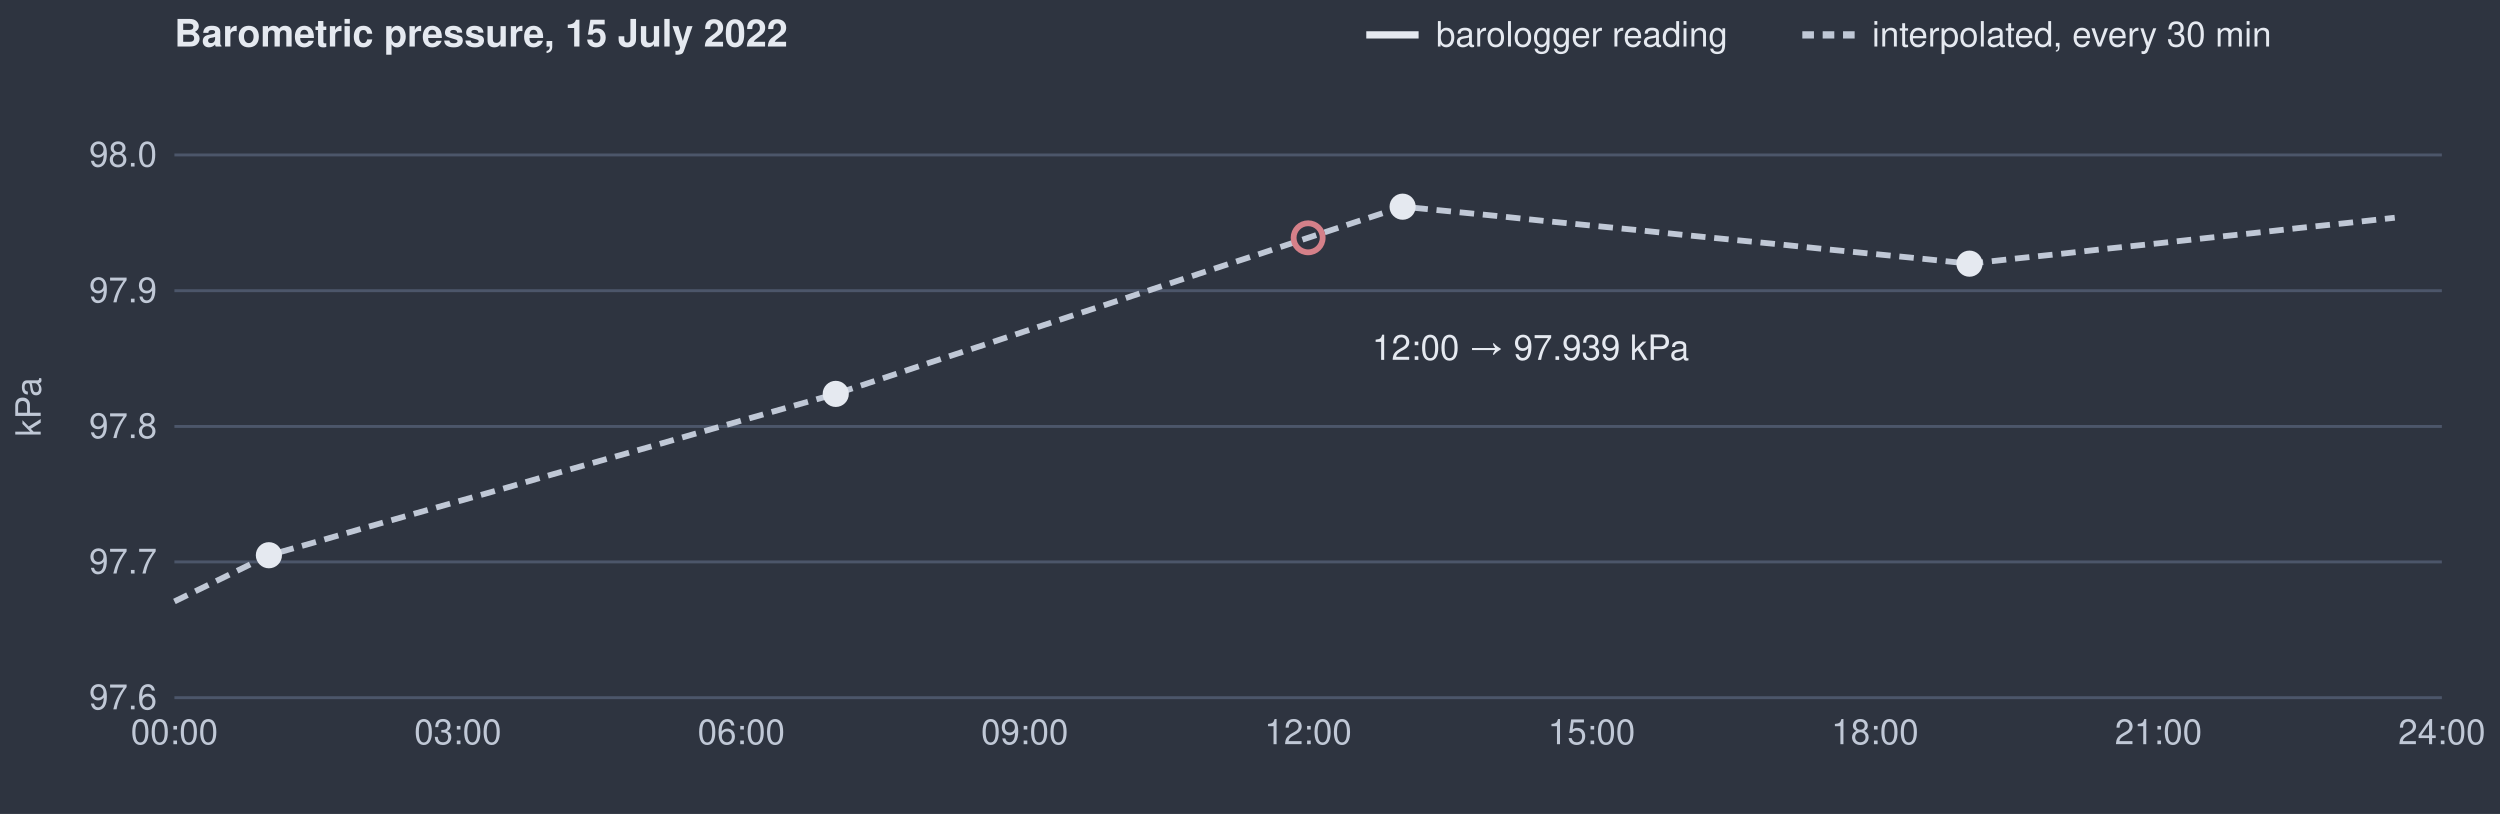
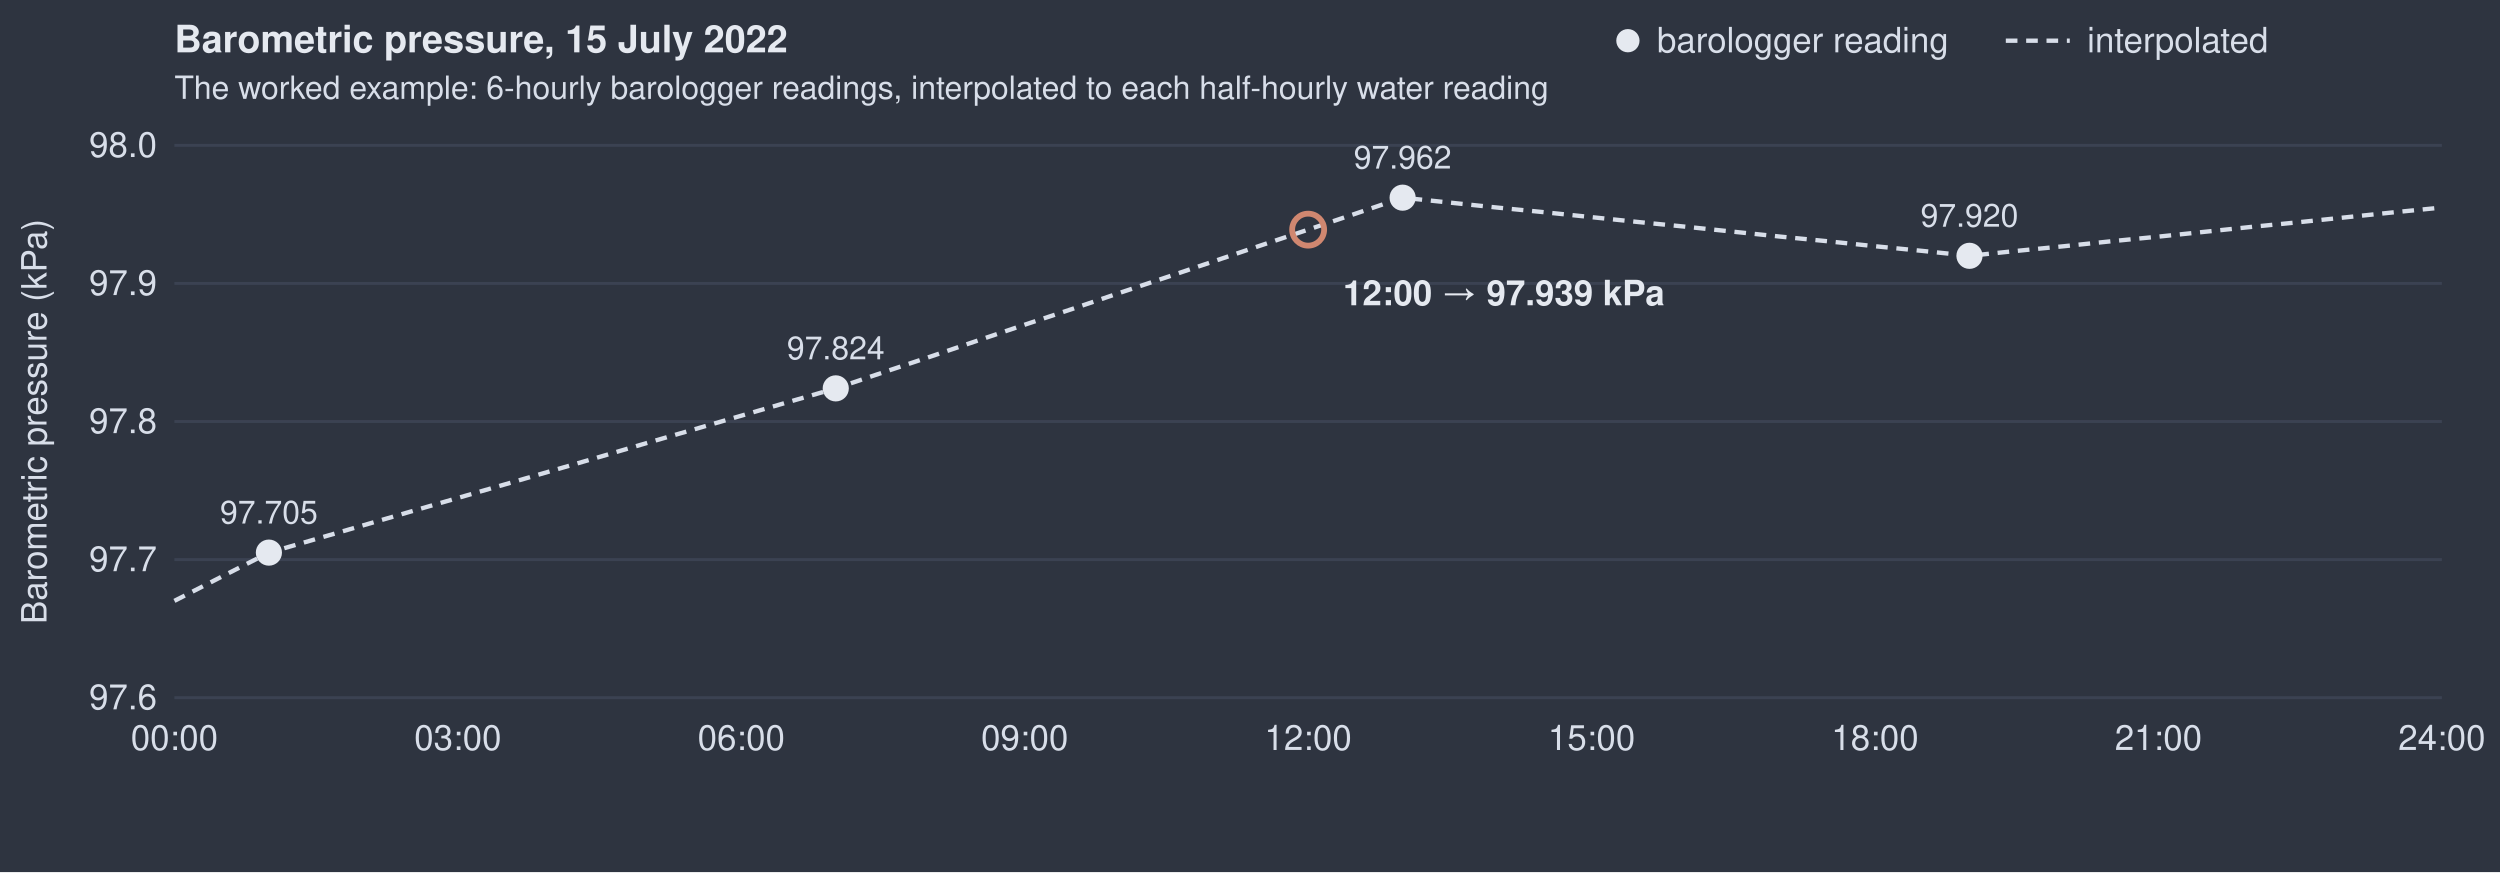
- <svg xmlns="http://www.w3.org/2000/svg" viewBox="0 0 860 280" role="img" aria-label="Barometric pressure, 15 July 2022" style="width:100%;height:auto;font:12px -apple-system,Segoe UI,Helvetica,Arial,sans-serif">
-   <rect width="860" height="280" fill="#2e3440" />
-   <text x="60" y="16" style="fill:#e5e9f0;font-weight:600;font-size:13px">Barometric pressure, 15 July 2022</text>
-   <line x1="470" x2="488" y1="12" y2="12" style="stroke:#e5e9f0;stroke-width:2.5" />
-   <text x="494" y="16" style="fill:#e5e9f0">barologger reading</text>
-   <line x1="620" x2="638" y1="12" y2="12" style="stroke:#c0c8d6;stroke-width:2.5;stroke-dasharray:4 3" />
-   <text x="644" y="16" style="fill:#e5e9f0">interpolated, every 30 min</text>
-   <line x1="60" x2="840" y1="240.0" y2="240.0" style="stroke:#4c566a" />
-   <text x="54" y="244.0" text-anchor="end" style="fill:#c0c8d6">97.6</text>
-   <line x1="60" x2="840" y1="193.3" y2="193.3" style="stroke:#4c566a" />
-   <text x="54" y="197.3" text-anchor="end" style="fill:#c0c8d6">97.7</text>
-   <line x1="60" x2="840" y1="146.7" y2="146.7" style="stroke:#4c566a" />
-   <text x="54" y="150.7" text-anchor="end" style="fill:#c0c8d6">97.8</text>
-   <line x1="60" x2="840" y1="100.0" y2="100.0" style="stroke:#4c566a" />
-   <text x="54" y="104.0" text-anchor="end" style="fill:#c0c8d6">97.9</text>
-   <line x1="60" x2="840" y1="53.3" y2="53.3" style="stroke:#4c566a" />
-   <text x="54" y="57.3" text-anchor="end" style="fill:#c0c8d6">98.0</text>
-   <text x="60.0" y="256" text-anchor="middle" style="fill:#c0c8d6">00:00</text>
-   <text x="157.5" y="256" text-anchor="middle" style="fill:#c0c8d6">03:00</text>
-   <text x="255.0" y="256" text-anchor="middle" style="fill:#c0c8d6">06:00</text>
-   <text x="352.5" y="256" text-anchor="middle" style="fill:#c0c8d6">09:00</text>
-   <text x="450.0" y="256" text-anchor="middle" style="fill:#c0c8d6">12:00</text>
-   <text x="547.5" y="256" text-anchor="middle" style="fill:#c0c8d6">15:00</text>
-   <text x="645.0" y="256" text-anchor="middle" style="fill:#c0c8d6">18:00</text>
-   <text x="742.5" y="256" text-anchor="middle" style="fill:#c0c8d6">21:00</text>
-   <text x="840.0" y="256" text-anchor="middle" style="fill:#c0c8d6">24:00</text>
-   <text x="14" y="140.0" transform="rotate(-90 14 140.0)" text-anchor="middle" style="fill:#c0c8d6">kPa</text>
-   <text x="460.0" y="276" text-anchor="middle" style="fill:#c0c8d6" />
-   <polyline points="60.0,206.9 76.2,199.0 92.5,191.0 108.8,186.4 125.0,181.7 141.2,177.1 157.5,172.5 173.8,167.9 190.0,163.2 206.2,158.6 222.5,154.0 238.8,149.3 255.0,144.7 271.2,140.1 287.5,135.5 303.8,130.1 320.0,124.7 336.2,119.4 352.5,114.0 368.8,108.6 385.0,103.3 401.2,97.9 417.5,92.5 433.8,87.2 450.0,81.8 466.3,76.4 482.5,71.1 498.8,72.7 515.0,74.3 531.2,76.0 547.5,77.6 563.8,79.2 580.0,80.9 596.2,82.5 612.5,84.1 628.8,85.8 645.0,87.4 661.2,89.0 677.5,90.7 693.8,88.9 710.0,87.2 726.2,85.4 742.5,83.7 758.8,81.9 775.0,80.2 791.2,78.4 807.5,76.7 823.8,74.9" style="fill:none;stroke:#c0c8d6;stroke-width:2;stroke-dasharray:5 3" />
-   <circle cx="92.5" cy="191.0" r="4.5" style="fill:#e5e9f0" />
-   <circle cx="287.5" cy="135.5" r="4.5" style="fill:#e5e9f0" />
-   <circle cx="482.5" cy="71.1" r="4.5" style="fill:#e5e9f0" />
-   <circle cx="677.5" cy="90.7" r="4.5" style="fill:#e5e9f0" />
-   <circle cx="450.0" cy="81.8" r="5" style="fill:none;stroke:#d58089;stroke-width:2" />
-   <text x="472.0" y="123.8" text-anchor="start" style="fill:#e5e9f0">12:00 → 97.939 kPa</text>
+ <svg xmlns="http://www.w3.org/2000/svg" viewBox="0 0 860 300" role="img" aria-label="Barometric pressure on 15 July 2022, interpolated to the water logger's times (illustration)" style="width:100%;height:auto;font:12px -apple-system,'Segoe UI',Helvetica,Arial,sans-serif">
+   <rect width="860" height="300" style="fill:#2E3440" />
+   <text x="60.0" y="18.0" text-anchor="start" style="fill:#E5E9F0;font-weight:600;font-size:13px">Barometric pressure, 15 July 2022</text>
+   <text x="60.0" y="34.0" text-anchor="start" style="fill:#D8DEE9;font-size:11px">The worked example: 6-hourly barologger readings, interpolated to each half-hourly water reading</text>
+   <circle cx="560" cy="14" r="4" style="fill:#E5E9F0" />
+   <text x="570.0" y="18.0" text-anchor="start" style="fill:#D8DEE9;">barologger reading</text>
+   <line x1="690" x2="712" y1="14" y2="14" style="stroke:#D8DEE9;stroke-width:1.5;stroke-dasharray:4 3" />
+   <text x="718.0" y="18.0" text-anchor="start" style="fill:#D8DEE9;">interpolated</text>
+   <line x1="60" x2="840" y1="240.0" y2="240.0" style="stroke:#3B4252" />
+   <text x="54.0" y="244.0" text-anchor="end" style="fill:#D8DEE9;">97.6</text>
+   <line x1="60" x2="840" y1="192.5" y2="192.5" style="stroke:#3B4252" />
+   <text x="54.0" y="196.5" text-anchor="end" style="fill:#D8DEE9;">97.7</text>
+   <line x1="60" x2="840" y1="145.0" y2="145.0" style="stroke:#3B4252" />
+   <text x="54.0" y="149.0" text-anchor="end" style="fill:#D8DEE9;">97.8</text>
+   <line x1="60" x2="840" y1="97.5" y2="97.5" style="stroke:#3B4252" />
+   <text x="54.0" y="101.5" text-anchor="end" style="fill:#D8DEE9;">97.9</text>
+   <line x1="60" x2="840" y1="50.0" y2="50.0" style="stroke:#3B4252" />
+   <text x="54.0" y="54.0" text-anchor="end" style="fill:#D8DEE9;">98.0</text>
+   <text transform="translate(16 145.0) rotate(-90)" text-anchor="middle" style="fill:#D8DEE9">Barometric pressure (kPa)</text>
+   <text x="60.0" y="258.0" text-anchor="middle" style="fill:#D8DEE9;">00:00</text>
+   <text x="157.5" y="258.0" text-anchor="middle" style="fill:#D8DEE9;">03:00</text>
+   <text x="255.0" y="258.0" text-anchor="middle" style="fill:#D8DEE9;">06:00</text>
+   <text x="352.5" y="258.0" text-anchor="middle" style="fill:#D8DEE9;">09:00</text>
+   <text x="450.0" y="258.0" text-anchor="middle" style="fill:#D8DEE9;">12:00</text>
+   <text x="547.5" y="258.0" text-anchor="middle" style="fill:#D8DEE9;">15:00</text>
+   <text x="645.0" y="258.0" text-anchor="middle" style="fill:#D8DEE9;">18:00</text>
+   <text x="742.5" y="258.0" text-anchor="middle" style="fill:#D8DEE9;">21:00</text>
+   <text x="840.0" y="258.0" text-anchor="middle" style="fill:#D8DEE9;">24:00</text>
+   <polyline points="60.0,206.7 76.2,198.4 92.5,190.1 108.8,185.4 125.0,180.7 141.2,176.0 157.5,171.3 173.8,166.6 190.0,161.9 206.2,157.2 222.5,152.4 238.8,147.7 255.0,143.0 271.2,138.3 287.5,133.6 303.8,128.1 320.0,122.7 336.2,117.2 352.5,111.7 368.8,106.3 385.0,100.8 401.2,95.4 417.5,89.9 433.8,84.4 450.0,79.0 466.3,73.5 482.5,68.0 498.8,69.7 515.0,71.4 531.2,73.0 547.5,74.7 563.8,76.4 580.0,78.0 596.2,79.7 612.5,81.4 628.8,83.0 645.0,84.7 661.2,86.3 677.5,88.0 693.8,86.3 710.0,84.7 726.2,83.0 742.5,81.4 758.8,79.7 775.0,78.0 791.2,76.4 807.5,74.7 823.8,73.0 840.0,71.4" style="fill:none;stroke:#D8DEE9;stroke-width:1.5;stroke-dasharray:4 3" />
+   <circle cx="92.5" cy="190.1" r="4.5" style="fill:#E5E9F0" />
+   <circle cx="287.5" cy="133.6" r="4.5" style="fill:#E5E9F0" />
+   <circle cx="482.5" cy="68.0" r="4.5" style="fill:#E5E9F0" />
+   <circle cx="677.5" cy="88.0" r="4.5" style="fill:#E5E9F0" />
+   <text x="92.5" y="180.1" text-anchor="middle" style="fill:#D8DEE9;font-size:11px">97.705</text>
+   <text x="287.5" y="123.6" text-anchor="middle" style="fill:#D8DEE9;font-size:11px">97.824</text>
+   <text x="482.5" y="58.0" text-anchor="middle" style="fill:#D8DEE9;font-size:11px">97.962</text>
+   <text x="677.5" y="78.0" text-anchor="middle" style="fill:#D8DEE9;font-size:11px">97.920</text>
+   <circle cx="450.0" cy="79.0" r="5.5" style="fill:none;stroke:#D08770;stroke-width:2" />
+   <text x="462.0" y="105.0" text-anchor="start" style="fill:#E5E9F0;font-weight:600">12:00 → 97.939 kPa</text>
</svg>
